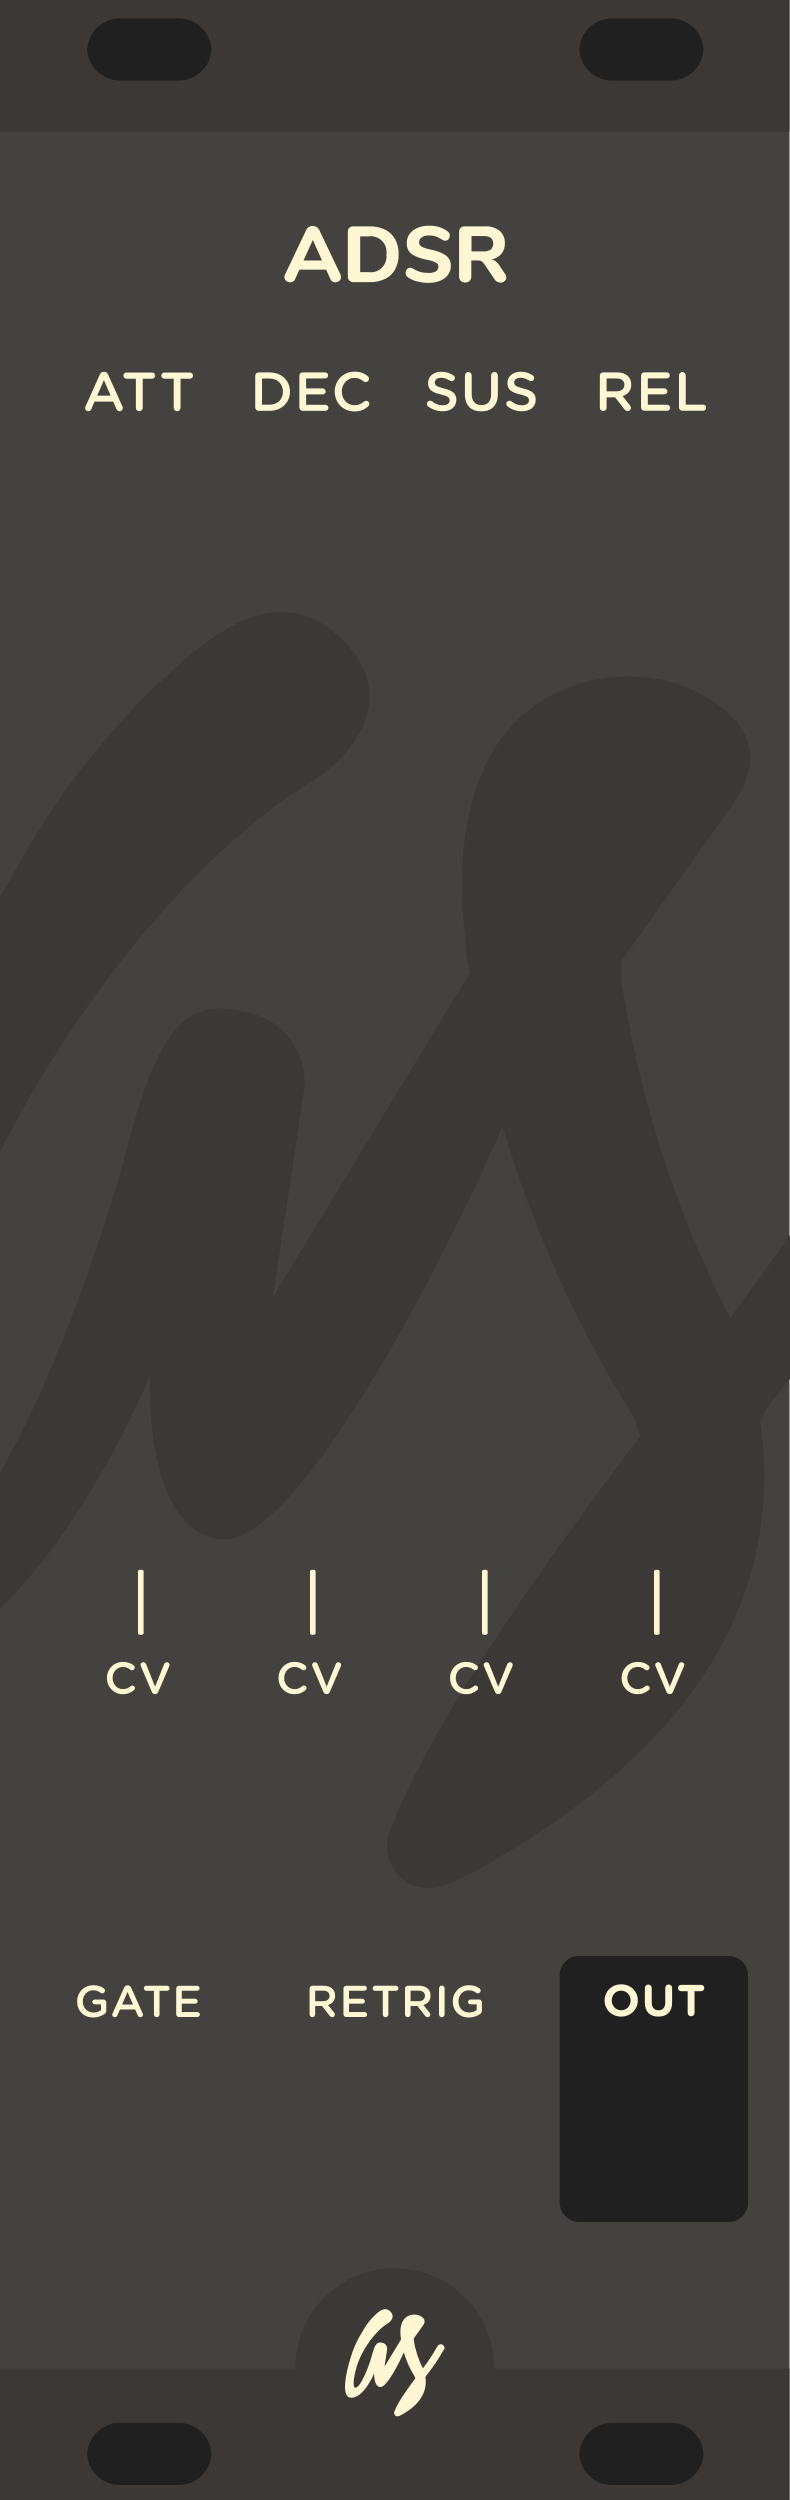
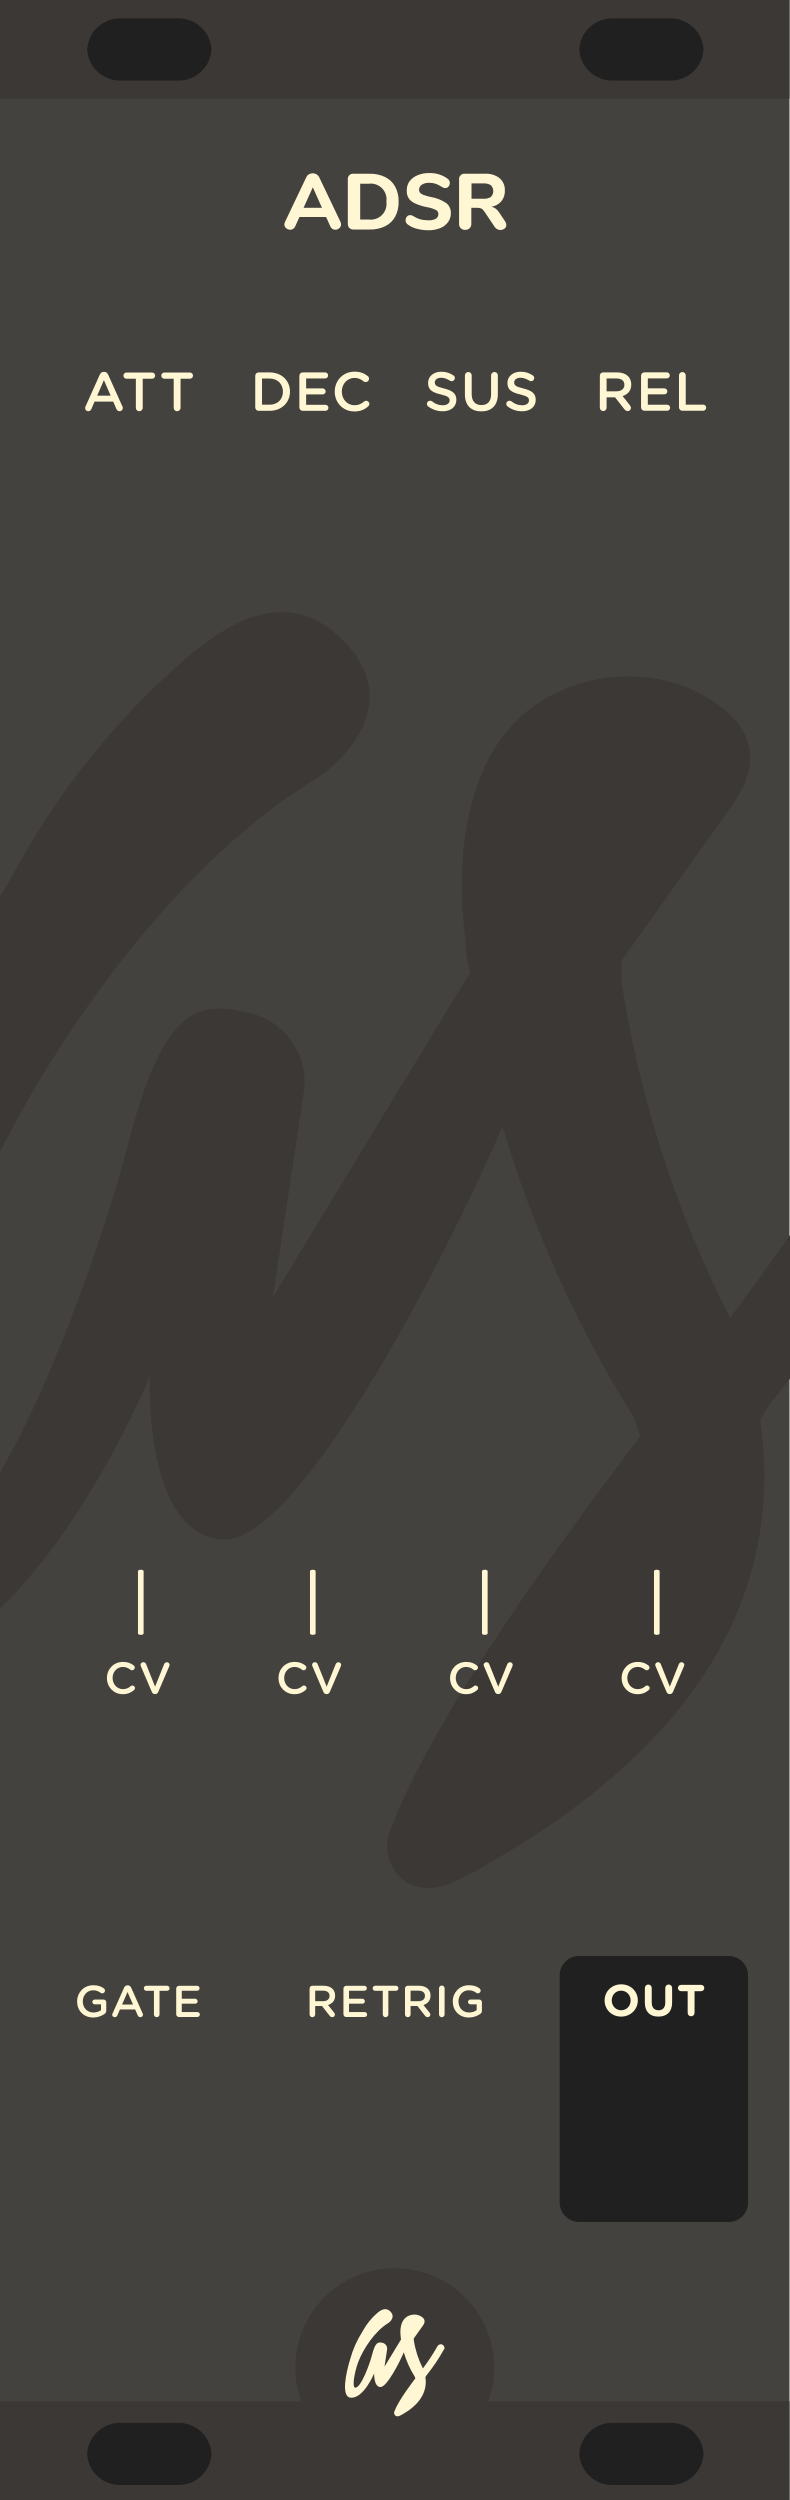
<svg xmlns="http://www.w3.org/2000/svg" width="120" height="380" viewBox="0 0 31.75 100.542" version="1.1" id="svg8033">
  <defs id="defs8027" />
  <g id="layer2" transform="translate(0,-8.0744425e-6)">
    <rect style="opacity:1;vector-effect:none;fill:#44423e;fill-opacity:1;stroke:none;stroke-width:0.258;stroke-linecap:butt;stroke-linejoin:miter;stroke-miterlimit:4;stroke-dasharray:none;stroke-dashoffset:0;stroke-opacity:1" id="rect1709" width="31.75" height="100.542" x="3.6811375e-06" y="8.0744421e-06" />
    <g transform="matrix(2.098122,0,0,2.098122,-109.9582,-706.23)" data-name="Layer 2" id="g1661" style="fill:#3c3835;fill-opacity:1">
      <g data-name="Layer 1-2" id="g1659" style="fill:#3c3835;fill-opacity:1">
        <path style="fill:#3c3835;fill-opacity:1" d="m 71.31,357 a 0.91,0.91 0 0 0 -0.41,-0.53 0.77,0.77 0 0 0 -0.64,-0.1 0.91,0.91 0 0 0 -0.53,0.41 43.94,43.94 0 0 1 -3.33,5.08 21.5,21.5 0 0 1 -2.08,-6.45 v -0.39 l 2,-2.81 c 0.24,-0.34 1.26,-1.56 -0.78,-2.45 a 3.15,3.15 0 0 0 -2.36,0.07 c -2.32,1 -1.92,4.26 -1.85,4.79 q 0,0.31 0.09,0.62 l -3.78,6.22 c 0,0 0.49,-3.26 0.58,-3.85 A 1.36,1.36 0 0 0 57.1,356 c -1,-0.24 -1.61,0.06 -2.27,2.65 -0.56,2.19 -2.54,7.64 -3.86,7.6 -0.78,0 -0.24,-3.41 0.68,-5.87 1.12,-2.95 3.78,-7 6.78,-8.83 0.69,-0.43 1.6,-1.5 0.66,-2.56 -1.19,-1.34 -2.46,-0.28 -3,0.13 a 14.68,14.68 0 0 0 -3.49,4.35 22.82,22.82 0 0 0 -2.81,6.33 c -1,3.25 -2.07,8.54 0.1,8.74 3,0.27 5.39,-5.56 5.39,-5.56 0,0 -0.13,3.05 1.4,3.13 1.53,0.08 4.51,-5.9 5.36,-7.92 a 22.36,22.36 0 0 0 2.5,5.55 2.87,2.87 0 0 1 0.14,0.39 c -0.34,0.47 -3.77,4.86 -4.77,7.5 a 0.82,0.82 0 0 0 0,0.72 0.79,0.79 0 0 0 0.5,0.42 1.12,1.12 0 0 0 0.74,-0.12 5.53,5.53 0 0 0 0.66,-0.35 c 4.83,-2.78 5.52,-6 5.17,-8.48 a 2.08,2.08 0 0 1 0.26,-0.4 42.2,42.2 0 0 0 3.89,-5.77 0.76,0.76 0 0 0 0.18,-0.65 z" class="cls-4" id="path1657" />
      </g>
    </g>
-     <rect style="opacity:1;vector-effect:none;fill:#3c3835;fill-opacity:1;stroke:none;stroke-width:0.297;stroke-linecap:butt;stroke-linejoin:miter;stroke-miterlimit:4;stroke-dasharray:none;stroke-dashoffset:0;stroke-opacity:1" id="rect1759" width="31.75" height="5.292" x="3.6811375e-06" y="95.25" />
-     <rect y="8.0744421e-06" x="3.6811375e-06" height="5.292" width="31.75" id="rect1806" style="opacity:1;vector-effect:none;fill:#3c3835;fill-opacity:1;stroke:none;stroke-width:0.297;stroke-linecap:butt;stroke-linejoin:miter;stroke-miterlimit:4;stroke-dasharray:none;stroke-dashoffset:0;stroke-opacity:1" />
+     <rect style="opacity:1;vector-effect:none;fill:#3c3835;fill-opacity:1;stroke:none;stroke-width:0.258;stroke-linecap:butt;stroke-linejoin:miter;stroke-miterlimit:4;stroke-dasharray:none;stroke-dashoffset:0;stroke-opacity:1" id="rect1759" width="31.75" height="3.969" x="3.6811375e-06" y="96.573" />
+     <rect y="8.0744421e-06" x="3.6811375e-06" height="3.969" width="31.75" id="rect1806" style="opacity:1;vector-effect:none;fill:#3c3835;fill-opacity:1;stroke:none;stroke-width:0.258;stroke-linecap:butt;stroke-linejoin:miter;stroke-miterlimit:4;stroke-dasharray:none;stroke-dashoffset:0;stroke-opacity:1" />
    <g transform="matrix(0.2645833,0,0,0.2645833,3.6811375e-6,8.0744425e-6)" id="g1810">
      <path style="fill:#202020;fill-opacity:1" d="m 18.51,2.8 h 8.37 a 5,5 0 0 1 5.26,4.72 v 0 A 5,5 0 0 1 26.88,12.24 H 18.51 A 5,5 0 0 1 13.25,7.52 v 0 a 5,5 0 0 1 5.26,-4.72 z" class="cls-3" id="rect861" />
      <path style="fill:#202020;fill-opacity:1" d="m 18.51,368.28 h 8.37 a 5,5 0 0 1 5.26,4.72 v 0 a 5,5 0 0 1 -5.26,4.72 H 18.51 A 5,5 0 0 1 13.24,373 v 0 a 5,5 0 0 1 5.27,-4.72 z" class="cls-3" id="rect863" />
    </g>
    <g transform="matrix(0.2645833,0,0,0.2645833,3.6811375e-6,8.0744425e-6)" id="g1814">
      <path style="fill:#202020;fill-opacity:1" d="m 93.31,2.8 h 8.37 a 5,5 0 0 1 5.26,4.72 v 0 a 5,5 0 0 1 -5.26,4.72 H 93.31 A 5,5 0 0 1 88.05,7.52 v 0 a 5,5 0 0 1 5.26,-4.72 z" class="cls-3" id="rect1497" />
      <path style="fill:#202020;fill-opacity:1" d="m 93.31,368.28 h 8.37 a 5,5 0 0 1 5.26,4.72 v 0 a 5,5 0 0 1 -5.26,4.72 H 93.31 A 5,5 0 0 1 88.05,373 v 0 a 5,5 0 0 1 5.26,-4.72 z" class="cls-3" id="rect1499" />
    </g>
    <circle style="opacity:1;vector-effect:none;fill:#3c3835;fill-opacity:1;stroke:none;stroke-width:0.197;stroke-linecap:butt;stroke-linejoin:miter;stroke-miterlimit:4;stroke-dasharray:none;stroke-dashoffset:0;stroke-opacity:1" id="path1686" cx="15.875" cy="95.219" r="4" />
    <g style="fill:#fff7d4;fill-opacity:1" id="Layer_2-2" data-name="Layer 2" transform="matrix(0.1762202,0,0,0.1762202,5.306338,31.48355)">
      <g style="fill:#fff7d4;fill-opacity:1" id="Layer_1-2-6" data-name="Layer 1-2">
        <path id="path8-4-6" class="cls-4" d="m 71.31,357 a 0.91,0.91 0 0 0 -0.41,-0.53 0.77,0.77 0 0 0 -0.64,-0.1 0.91,0.91 0 0 0 -0.53,0.41 43.94,43.94 0 0 1 -3.33,5.08 21.5,21.5 0 0 1 -2.08,-6.45 v -0.39 l 2,-2.81 c 0.24,-0.34 1.26,-1.56 -0.78,-2.45 a 3.15,3.15 0 0 0 -2.36,0.07 c -2.32,1 -1.92,4.26 -1.85,4.79 q 0,0.31 0.09,0.62 l -3.78,6.22 c 0,0 0.49,-3.26 0.58,-3.85 A 1.36,1.36 0 0 0 57.1,356 c -1,-0.24 -1.61,0.06 -2.27,2.65 -0.56,2.19 -2.54,7.64 -3.86,7.6 -0.78,0 -0.24,-3.41 0.68,-5.87 1.12,-2.95 3.78,-7 6.78,-8.83 0.69,-0.43 1.6,-1.5 0.66,-2.56 -1.19,-1.34 -2.46,-0.28 -3,0.13 a 14.68,14.68 0 0 0 -3.49,4.35 22.82,22.82 0 0 0 -2.81,6.33 c -1,3.25 -2.07,8.54 0.1,8.74 3,0.27 5.39,-5.56 5.39,-5.56 0,0 -0.13,3.05 1.4,3.13 1.53,0.08 4.51,-5.9 5.36,-7.92 a 22.36,22.36 0 0 0 2.5,5.55 2.87,2.87 0 0 1 0.14,0.39 c -0.34,0.47 -3.77,4.86 -4.77,7.5 a 0.82,0.82 0 0 0 0,0.72 0.79,0.79 0 0 0 0.5,0.42 1.12,1.12 0 0 0 0.74,-0.12 5.53,5.53 0 0 0 0.66,-0.35 c 4.83,-2.78 5.52,-6 5.17,-8.48 a 2.08,2.08 0 0 1 0.26,-0.4 42.2,42.2 0 0 0 3.89,-5.77 0.76,0.76 0 0 0 0.18,-0.65 z" style="fill:#fff7d4;fill-opacity:1" />
      </g>
    </g>
  </g>
  <g id="layer1" transform="translate(-84.6428,-25.23513)">
    <g id="g1684" style="fill:#fff7d4;fill-opacity:1" transform="translate(0,-2.216871)">
      <path id="path9367" d="m 88.394,108.59 c 0.185,0 0.336,-0.065 0.444,-0.138 0.052,-0.03 0.078,-0.078 0.078,-0.138 v -0.336 c 0,-0.06 -0.047,-0.112 -0.112,-0.112 H 88.455 c -0.052,0 -0.099,0.043 -0.099,0.099 0,0.052 0.047,0.095 0.099,0.095 h 0.25 v 0.233 c -0.078,0.06 -0.185,0.095 -0.306,0.095 -0.254,0 -0.427,-0.19 -0.427,-0.449 0,-0.242 0.177,-0.444 0.41,-0.444 0.134,0 0.224,0.039 0.302,0.099 0.022,0.013 0.043,0.026 0.069,0.026 0.06,0 0.112,-0.052 0.112,-0.112 0,-0.043 -0.026,-0.073 -0.047,-0.091 -0.112,-0.082 -0.242,-0.125 -0.427,-0.125 -0.38,0 -0.647,0.298 -0.647,0.647 v 0.004 c 0,0.367 0.254,0.647 0.651,0.647 z m 0,0" style="fill:#fff7d4;fill-opacity:1;stroke:none;stroke-width:0.276" />
      <path id="path9363" d="m 89.154,108.474 c 0,0.06 0.047,0.103 0.104,0.103 0.047,0 0.086,-0.026 0.104,-0.069 l 0.104,-0.242 H 90.077 l 0.104,0.233 c 0.017,0.047 0.052,0.078 0.108,0.078 0.056,0 0.104,-0.047 0.104,-0.104 0,-0.017 -0.004,-0.035 -0.013,-0.047 l -0.466,-1.044 c -0.026,-0.052 -0.069,-0.086 -0.134,-0.086 h -0.009 c -0.065,0 -0.108,0.035 -0.134,0.086 l -0.466,1.044 c -0.009,0.017 -0.017,0.035 -0.017,0.047 z m 0.397,-0.405 0.22,-0.505 0.22,0.505 z m 0,0" style="fill:#fff7d4;fill-opacity:1;stroke:none;stroke-width:0.276" />
      <path id="path9359" d="m 90.834,108.469 c 0,0.06 0.052,0.108 0.112,0.108 0.06,0 0.112,-0.047 0.112,-0.108 v -0.953 h 0.306 c 0.056,0 0.099,-0.047 0.099,-0.099 0,-0.056 -0.043,-0.104 -0.099,-0.104 h -0.837 c -0.056,0 -0.099,0.047 -0.099,0.104 0,0.052 0.043,0.099 0.099,0.099 h 0.306 z m 0,0" style="fill:#fff7d4;fill-opacity:1;stroke:none;stroke-width:0.276" />
      <path id="path9355" d="m 91.84,108.568 h 0.742 c 0.052,0 0.099,-0.043 0.099,-0.099 0,-0.052 -0.047,-0.099 -0.099,-0.099 H 91.953 v -0.336 h 0.539 c 0.052,0 0.099,-0.043 0.099,-0.095 0,-0.056 -0.047,-0.103 -0.099,-0.103 h -0.539 v -0.323 h 0.621 c 0.052,0 0.095,-0.043 0.095,-0.099 0,-0.056 -0.043,-0.099 -0.095,-0.099 h -0.733 c -0.06,0 -0.112,0.047 -0.112,0.112 v 1.031 c 0,0.065 0.052,0.112 0.112,0.112 z m 0,0" style="fill:#fff7d4;fill-opacity:1;stroke:none;stroke-width:0.276" />
    </g>
    <g id="g1692" style="fill:#fff7d4;fill-opacity:1" transform="translate(0,-2.216871)">
      <path id="path9335" d="m 97.094,108.469 c 0,0.06 0.052,0.108 0.112,0.108 0.06,0 0.112,-0.047 0.112,-0.108 v -0.341 h 0.276 l 0.306,0.392 c 0.026,0.035 0.056,0.056 0.108,0.056 0.052,0 0.104,-0.039 0.104,-0.104 0,-0.035 -0.013,-0.056 -0.035,-0.082 l -0.242,-0.302 c 0.168,-0.056 0.285,-0.177 0.285,-0.375 v -0.004 c 0,-0.112 -0.035,-0.203 -0.104,-0.272 -0.078,-0.078 -0.203,-0.125 -0.362,-0.125 h -0.449 c -0.06,0 -0.112,0.047 -0.112,0.112 z m 0.224,-0.535 v -0.423 h 0.319 c 0.164,0 0.259,0.073 0.259,0.211 0,0.129 -0.099,0.211 -0.259,0.211 z m 0,0" style="fill:#fff7d4;fill-opacity:1;stroke:none;stroke-width:0.276" />
      <path id="path9331" d="m 98.567,108.568 h 0.742 c 0.052,0 0.099,-0.043 0.099,-0.099 0,-0.052 -0.047,-0.099 -0.099,-0.099 h -0.63 v -0.336 h 0.539 c 0.052,0 0.099,-0.043 0.099,-0.095 0,-0.056 -0.047,-0.103 -0.099,-0.103 h -0.539 v -0.323 h 0.621 c 0.052,0 0.095,-0.043 0.095,-0.099 0,-0.056 -0.043,-0.099 -0.095,-0.099 H 98.567 c -0.06,0 -0.112,0.047 -0.112,0.112 v 1.031 c 0,0.065 0.052,0.112 0.112,0.112 z m 0,0" style="fill:#fff7d4;fill-opacity:1;stroke:none;stroke-width:0.276" />
      <path id="path9327" d="m 100.037,108.469 c 0,0.06 0.052,0.108 0.112,0.108 0.06,0 0.112,-0.047 0.112,-0.108 v -0.953 h 0.306 c 0.056,0 0.099,-0.047 0.099,-0.099 0,-0.056 -0.043,-0.104 -0.099,-0.104 h -0.837 c -0.056,0 -0.099,0.047 -0.099,0.104 0,0.052 0.043,0.099 0.099,0.099 h 0.306 z m 0,0" style="fill:#fff7d4;fill-opacity:1;stroke:none;stroke-width:0.276" />
      <path id="path9323" d="m 100.931,108.469 c 0,0.06 0.052,0.108 0.112,0.108 0.06,0 0.112,-0.047 0.112,-0.108 v -0.341 h 0.276 l 0.306,0.392 c 0.026,0.035 0.056,0.056 0.108,0.056 0.052,0 0.104,-0.039 0.104,-0.104 0,-0.035 -0.013,-0.056 -0.035,-0.082 l -0.242,-0.302 c 0.168,-0.056 0.285,-0.177 0.285,-0.375 v -0.004 c 0,-0.112 -0.035,-0.203 -0.104,-0.272 -0.078,-0.078 -0.203,-0.125 -0.362,-0.125 h -0.449 c -0.06,0 -0.112,0.047 -0.112,0.112 z m 0.224,-0.535 v -0.423 h 0.319 c 0.164,0 0.259,0.073 0.259,0.211 0,0.129 -0.099,0.211 -0.259,0.211 z m 0,0" style="fill:#fff7d4;fill-opacity:1;stroke:none;stroke-width:0.276" />
      <path id="path9319" d="m 102.299,108.469 c 0,0.06 0.052,0.108 0.112,0.108 0.06,0 0.112,-0.047 0.112,-0.108 v -1.057 c 0,-0.06 -0.052,-0.108 -0.112,-0.108 -0.06,0 -0.112,0.047 -0.112,0.108 z m 0,0" style="fill:#fff7d4;fill-opacity:1;stroke:none;stroke-width:0.276" />
      <path id="path9315" d="m 103.502,108.59 c 0.185,0 0.336,-0.065 0.444,-0.138 0.052,-0.03 0.078,-0.078 0.078,-0.138 v -0.336 c 0,-0.06 -0.047,-0.112 -0.112,-0.112 h -0.349 c -0.052,0 -0.099,0.043 -0.099,0.099 0,0.052 0.047,0.095 0.099,0.095 h 0.25 v 0.233 c -0.078,0.06 -0.185,0.095 -0.306,0.095 -0.254,0 -0.427,-0.19 -0.427,-0.449 0,-0.242 0.177,-0.444 0.41,-0.444 0.134,0 0.224,0.039 0.302,0.099 0.022,0.013 0.043,0.026 0.069,0.026 0.06,0 0.112,-0.052 0.112,-0.112 0,-0.043 -0.026,-0.073 -0.047,-0.091 -0.112,-0.082 -0.242,-0.125 -0.427,-0.125 -0.38,0 -0.647,0.298 -0.647,0.647 v 0.004 c 0,0.367 0.254,0.647 0.651,0.647 z m 0,0" style="fill:#fff7d4;fill-opacity:1;stroke:none;stroke-width:0.276" />
    </g>
    <g id="g1626" transform="translate(0,-8.143448)">
      <g transform="translate(-15.48341,12.08211)" id="g1710">
        <path style="fill:#fff7d4;fill-opacity:1;stroke:none;stroke-width:0.276" d="m 103.55,37.706 c 0,0.073 0.052,0.129 0.125,0.129 0.056,0 0.104,-0.035 0.125,-0.086 l 0.129,-0.302 h 0.75 l 0.125,0.293 c 0.026,0.056 0.069,0.095 0.134,0.095 0.073,0 0.129,-0.06 0.129,-0.134 0,-0.017 -0.004,-0.035 -0.017,-0.056 l -0.574,-1.281 c -0.03,-0.069 -0.082,-0.112 -0.16,-0.112 h -0.013 c -0.078,0 -0.134,0.043 -0.164,0.112 l -0.574,1.281 c -0.013,0.022 -0.017,0.043 -0.017,0.06 z m 0.483,-0.496 0.272,-0.625 0.272,0.625 z m 0,0" id="path8947" />
        <path style="fill:#fff7d4;fill-opacity:1;stroke:none;stroke-width:0.276" d="m 105.59,37.697 c 0,0.078 0.06,0.138 0.138,0.138 0.073,0 0.138,-0.06 0.138,-0.138 v -1.169 h 0.375 c 0.069,0 0.125,-0.056 0.125,-0.125 0,-0.069 -0.056,-0.125 -0.125,-0.125 h -1.026 c -0.069,0 -0.125,0.056 -0.125,0.125 0,0.069 0.056,0.125 0.125,0.125 h 0.375 z m 0,0" id="path8943" />
        <path style="fill:#fff7d4;fill-opacity:1;stroke:none;stroke-width:0.276" d="m 107.112,37.697 c 0,0.078 0.06,0.138 0.138,0.138 0.073,0 0.138,-0.06 0.138,-0.138 v -1.169 h 0.375 c 0.069,0 0.125,-0.056 0.125,-0.125 0,-0.069 -0.056,-0.125 -0.125,-0.125 h -1.026 c -0.069,0 -0.125,0.056 -0.125,0.125 0,0.069 0.056,0.125 0.125,0.125 h 0.375 z m 0,0" id="path8939" />
      </g>
      <g transform="translate(-8.553806,-5.704769)" id="g1715">
        <path style="fill:#fff7d4;fill-opacity:1;stroke:none;stroke-width:0.276" d="m 103.462,55.467 c 0,0.078 0.06,0.138 0.138,0.138 h 0.44 c 0.483,0 0.819,-0.336 0.819,-0.772 v -0.004 c 0,-0.436 -0.336,-0.768 -0.819,-0.768 h -0.44 c -0.078,0 -0.138,0.056 -0.138,0.134 z m 0.272,-0.108 v -1.052 h 0.306 c 0.323,0 0.535,0.224 0.535,0.526 v 0.004 c 0,0.302 -0.211,0.522 -0.535,0.522 z m 0,0" id="path8935" />
        <path style="fill:#fff7d4;fill-opacity:1;stroke:none;stroke-width:0.276" d="m 105.374,55.605 h 0.91 c 0.065,0 0.121,-0.052 0.121,-0.121 0,-0.069 -0.056,-0.121 -0.121,-0.121 h -0.776 v -0.418 h 0.664 c 0.069,0 0.121,-0.052 0.121,-0.116 0,-0.069 -0.052,-0.125 -0.121,-0.125 h -0.664 v -0.401 h 0.763 c 0.069,0 0.121,-0.052 0.121,-0.121 0,-0.069 -0.052,-0.121 -0.121,-0.121 h -0.897 c -0.078,0 -0.138,0.056 -0.138,0.134 v 1.272 c 0,0.078 0.06,0.138 0.138,0.138 z m 0,0" id="path8931" />
        <path style="fill:#fff7d4;fill-opacity:1;stroke:none;stroke-width:0.276" d="m 107.443,55.631 c 0.25,0 0.418,-0.078 0.565,-0.207 0.022,-0.022 0.043,-0.056 0.043,-0.099 0,-0.065 -0.06,-0.125 -0.129,-0.125 -0.035,0 -0.06,0.013 -0.082,0.03 -0.112,0.095 -0.224,0.151 -0.384,0.151 -0.298,0 -0.513,-0.246 -0.513,-0.548 v -0.004 c 0,-0.302 0.216,-0.548 0.513,-0.548 0.147,0 0.259,0.056 0.367,0.142 0.017,0.013 0.043,0.026 0.082,0.026 0.073,0 0.134,-0.06 0.134,-0.134 0,-0.047 -0.022,-0.086 -0.052,-0.108 -0.134,-0.104 -0.293,-0.177 -0.53,-0.177 -0.47,0 -0.798,0.362 -0.798,0.802 v 0.004 c 0,0.444 0.336,0.794 0.785,0.794 z m 0,0" id="path8927" />
      </g>
      <g transform="translate(-1.704666,-23.31061)" id="g1720">
        <path style="fill:#fff7d4;fill-opacity:1;stroke:none;stroke-width:0.276" d="m 104.149,73.23 c 0.323,0 0.552,-0.173 0.552,-0.461 v -0.004 c 0,-0.254 -0.168,-0.371 -0.496,-0.453 -0.298,-0.069 -0.371,-0.125 -0.371,-0.242 v -0.004 c 0,-0.104 0.095,-0.185 0.254,-0.185 0.121,0 0.233,0.043 0.354,0.116 0.022,0.013 0.043,0.022 0.073,0.022 0.069,0 0.125,-0.056 0.125,-0.125 0,-0.052 -0.026,-0.091 -0.06,-0.108 -0.138,-0.095 -0.293,-0.147 -0.487,-0.147 -0.306,0 -0.53,0.185 -0.53,0.449 v 0.004 c 0,0.285 0.185,0.384 0.518,0.461 0.285,0.069 0.349,0.129 0.349,0.237 v 0.004 c 0,0.116 -0.108,0.194 -0.276,0.194 -0.168,0 -0.306,-0.056 -0.431,-0.16 -0.017,-0.013 -0.043,-0.022 -0.082,-0.022 -0.069,0 -0.125,0.056 -0.125,0.125 0,0.043 0.022,0.082 0.052,0.104 0.173,0.129 0.371,0.194 0.582,0.194 z m 0,0" id="path8923" />
        <path style="fill:#fff7d4;fill-opacity:1;stroke:none;stroke-width:0.276" d="m 105.705,73.234 c 0.405,0 0.664,-0.233 0.664,-0.694 v -0.755 c 0,-0.073 -0.06,-0.134 -0.134,-0.134 -0.078,0 -0.138,0.06 -0.138,0.134 v 0.768 c 0,0.285 -0.147,0.427 -0.388,0.427 -0.242,0 -0.392,-0.151 -0.392,-0.44 v -0.755 c 0,-0.073 -0.056,-0.134 -0.134,-0.134 -0.078,0 -0.138,0.06 -0.138,0.134 v 0.768 c 0,0.449 0.259,0.681 0.66,0.681 z m 0,0" id="path8919" />
        <path style="fill:#fff7d4;fill-opacity:1;stroke:none;stroke-width:0.276" d="m 107.341,73.23 c 0.323,0 0.552,-0.173 0.552,-0.461 v -0.004 c 0,-0.254 -0.168,-0.371 -0.496,-0.453 -0.298,-0.069 -0.371,-0.125 -0.371,-0.242 v -0.004 c 0,-0.104 0.095,-0.185 0.254,-0.185 0.121,0 0.233,0.043 0.354,0.116 0.022,0.013 0.043,0.022 0.073,0.022 0.069,0 0.125,-0.056 0.125,-0.125 0,-0.052 -0.026,-0.091 -0.06,-0.108 -0.138,-0.095 -0.293,-0.147 -0.487,-0.147 -0.306,0 -0.53,0.185 -0.53,0.449 v 0.004 c 0,0.285 0.185,0.384 0.518,0.461 0.285,0.069 0.349,0.129 0.349,0.237 v 0.004 c 0,0.116 -0.108,0.194 -0.276,0.194 -0.168,0 -0.306,-0.056 -0.431,-0.16 -0.017,-0.013 -0.043,-0.022 -0.082,-0.022 -0.069,0 -0.125,0.056 -0.125,0.125 0,0.043 0.022,0.082 0.052,0.104 0.173,0.129 0.371,0.194 0.582,0.194 z m 0,0" id="path8915" />
      </g>
      <g transform="translate(5.131964,-40.9143)" id="g1725">
        <path style="fill:#fff7d4;fill-opacity:1;stroke:none;stroke-width:0.276" d="m 103.634,90.687 c 0,0.078 0.06,0.138 0.138,0.138 0.073,0 0.134,-0.06 0.134,-0.138 v -0.414 h 0.341 l 0.375,0.479 c 0.035,0.043 0.073,0.073 0.134,0.073 0.069,0 0.129,-0.052 0.129,-0.129 0,-0.039 -0.017,-0.069 -0.043,-0.104 l -0.293,-0.371 c 0.207,-0.065 0.349,-0.216 0.349,-0.461 v -0.004 c 0,-0.134 -0.047,-0.25 -0.129,-0.336 -0.099,-0.095 -0.25,-0.151 -0.444,-0.151 h -0.552 c -0.078,0 -0.138,0.056 -0.138,0.134 z m 0.272,-0.656 v -0.518 h 0.397 c 0.198,0 0.319,0.091 0.319,0.254 v 0.004 c 0,0.16 -0.125,0.259 -0.319,0.259 z m 0,0" id="path8911" />
        <path style="fill:#fff7d4;fill-opacity:1;stroke:none;stroke-width:0.276" d="m 105.43,90.812 h 0.91 c 0.065,0 0.121,-0.052 0.121,-0.121 0,-0.069 -0.056,-0.121 -0.121,-0.121 h -0.776 v -0.418 h 0.664 c 0.069,0 0.121,-0.052 0.121,-0.116 0,-0.069 -0.052,-0.125 -0.121,-0.125 h -0.664 v -0.401 h 0.763 c 0.069,0 0.121,-0.052 0.121,-0.121 0,-0.069 -0.052,-0.121 -0.121,-0.121 h -0.897 c -0.078,0 -0.138,0.056 -0.138,0.134 v 1.272 c 0,0.078 0.06,0.138 0.138,0.138 z m 0,0" id="path8907" />
        <path style="fill:#fff7d4;fill-opacity:1;stroke:none;stroke-width:0.276" d="m 106.817,90.674 c 0,0.078 0.06,0.138 0.138,0.138 h 0.832 c 0.069,0 0.125,-0.056 0.125,-0.125 0,-0.069 -0.056,-0.121 -0.125,-0.121 H 107.089 V 89.389 c 0,-0.073 -0.06,-0.134 -0.134,-0.134 -0.078,0 -0.138,0.06 -0.138,0.134 z m 0,0" id="path8903" />
      </g>
    </g>
    <g id="g1503" transform="matrix(0.9058492,0,0,0.9908646,9.452852,3.857126)" />
-     <g transform="matrix(0.2645833,0,0,0.2645833,90.58803,21.77145)" id="g52" style="fill:#fff7d4;fill-opacity:1">
+     <g transform="matrix(0.2645833,0,0,0.2645833,90.58803,19.65479)" id="g52" style="fill:#fff7d4;fill-opacity:1">
      <path d="m 36.62,70.19 a 0.73,0.73 0 0 1 -0.27,0.57 0.91,0.91 0 0 1 -0.62,0.23 0.81,0.81 0 0 1 -0.43,-0.13 0.79,0.79 0 0 1 -0.31,-0.38 l -0.64,-1.42 h -4.06 l -0.64,1.42 A 0.81,0.81 0 0 1 29.34,70.86 0.8,0.8 0 0 1 28.9,70.99 0.94,0.94 0 0 1 28.28,70.76 0.72,0.72 0 0 1 28,70.19 1,1 0 0 1 28.1,69.81 L 31.34,63 a 0.94,0.94 0 0 1 0.4,-0.44 1.14,1.14 0 0 1 1.14,0 1.06,1.06 0 0 1 0.41,0.43 l 3.24,6.8 a 1,1 0 0 1 0.09,0.4 z m -5.7,-2.53 h 2.8 l -1.39,-3.12 z" transform="translate(-7.25,-14.98)" style="fill:#fff7d4;fill-opacity:1" id="path44" />
      <path d="m 37.88,70.72 a 0.88,0.88 0 0 1 -0.23,-0.65 v -6.71 a 0.79,0.79 0 0 1 0.88,-0.88 h 2.41 a 5.21,5.21 0 0 1 2.38,0.5 3.52,3.52 0 0 1 1.52,1.45 4.59,4.59 0 0 1 0.53,2.27 4.67,4.67 0 0 1 -0.52,2.3 3.48,3.48 0 0 1 -1.52,1.46 5.24,5.24 0 0 1 -2.39,0.5 h -2.41 a 0.88,0.88 0 0 1 -0.65,-0.24 z m 2.93,-1.28 a 2.4,2.4 0 0 0 2.7,-2.72 2.39,2.39 0 0 0 -2.7,-2.72 h -1.28 v 5.44 z" transform="translate(-7.25,-14.98)" style="fill:#fff7d4;fill-opacity:1" id="path46" />
      <path d="m 48.1,70.83 a 3.68,3.68 0 0 1 -1.33,-0.63 0.84,0.84 0 0 1 -0.26,-0.28 0.81,0.81 0 0 1 -0.08,-0.38 0.82,0.82 0 0 1 0.19,-0.53 0.54,0.54 0 0 1 0.43,-0.23 0.81,0.81 0 0 1 0.26,0 1.63,1.63 0 0 1 0.31,0.15 4,4 0 0 0 1,0.47 4.25,4.25 0 0 0 1.16,0.15 A 2.29,2.29 0 0 0 51,69.34 0.84,0.84 0 0 0 51.42,68.58 0.68,0.68 0 0 0 51.03,67.98 5,5 0 0 0 49.64,67.55 7.66,7.66 0 0 1 47.89,67 2.31,2.31 0 0 1 46.89,66.2 2.11,2.11 0 0 1 46.61,65 2.27,2.27 0 0 1 47,63.67 2.9,2.9 0 0 1 48.21,62.72 4.27,4.27 0 0 1 50,62.38 a 4.46,4.46 0 0 1 2.81,0.85 0.94,0.94 0 0 1 0.26,0.29 0.78,0.78 0 0 1 0.08,0.37 0.81,0.81 0 0 1 -0.19,0.53 0.54,0.54 0 0 1 -0.43,0.23 0.81,0.81 0 0 1 -0.25,0 1.69,1.69 0 0 1 -0.32,-0.16 5.07,5.07 0 0 0 -0.91,-0.47 3,3 0 0 0 -1,-0.16 2,2 0 0 0 -1.15,0.28 0.89,0.89 0 0 0 -0.42,0.77 0.7,0.7 0 0 0 0.16,0.47 1.35,1.35 0 0 0 0.54,0.33 8.31,8.31 0 0 0 1.07,0.3 6,6 0 0 1 2.35,0.92 1.86,1.86 0 0 1 0.71,1.55 2.25,2.25 0 0 1 -0.43,1.36 2.75,2.75 0 0 1 -1.2,0.91 4.62,4.62 0 0 1 -1.79,0.32 6.7,6.7 0 0 1 -1.79,-0.24 z" transform="translate(-7.25,-14.98)" style="fill:#fff7d4;fill-opacity:1" id="path48" />
      <path d="M 61.74,70.27 A 0.67,0.67 0 0 1 61.47,70.82 1,1 0 0 1 60.4,70.93 0.89,0.89 0 0 1 60,70.6 L 58.42,68.25 A 1.42,1.42 0 0 0 58,67.8 1.1,1.1 0 0 0 57.42,67.66 h -1 v 2.42 a 0.94,0.94 0 0 1 -0.25,0.68 0.89,0.89 0 0 1 -0.67,0.25 0.87,0.87 0 0 1 -0.94,-0.94 v -6.71 a 0.8,0.8 0 0 1 0.88,-0.88 h 3 a 3.37,3.37 0 0 1 2.25,0.65 2.35,2.35 0 0 1 0.83,1.87 2.45,2.45 0 0 1 -0.52,1.65 2.59,2.59 0 0 1 -1.52,0.85 1.58,1.58 0 0 1 0.64,0.28 2.45,2.45 0 0 1 0.55,0.61 l 0.91,1.37 a 0.92,0.92 0 0 1 0.16,0.51 z M 59.4,66 a 1.27,1.27 0 0 0 0,-1.77 1.93,1.93 0 0 0 -1.16,-0.28 h -1.79 v 2.33 h 1.79 A 1.9,1.9 0 0 0 59.4,66 Z" transform="translate(-7.25,-14.98)" style="fill:#fff7d4;fill-opacity:1" id="path50" />
    </g>
    <g id="g1026" transform="translate(88.3581,22.5893)">
      <path id="path25377" d="m 26.369,82.091 c 0,-0.43 -0.353,-0.782 -0.783,-0.782 h -6.01 c -0.43,0 -0.783,0.351 -0.783,0.782 v 9.134 c 0,0.43 0.353,0.783 0.783,0.783 h 6.01 c 0.43,0 0.783,-0.353 0.783,-0.783 z m 0,0" style="display:inline;fill:#202020;fill-opacity:1;fill-rule:nonzero;stroke:none;stroke-width:0.233" />
      <path style="display:inline;fill:#fff7d4;fill-opacity:1;stroke:none;stroke-width:0.233" d="m 21.263,83.747 c 0.388,0 0.673,-0.293 0.673,-0.651 0,-0.358 -0.28,-0.647 -0.668,-0.647 -0.388,0 -0.668,0.293 -0.668,0.647 v 0.004 c 0,0.358 0.28,0.647 0.664,0.647 z m 0.004,-0.254 c -0.22,0 -0.38,-0.181 -0.38,-0.397 0,-0.216 0.155,-0.392 0.375,-0.392 0.224,0 0.384,0.177 0.384,0.392 v 0.004 c 0,0.216 -0.155,0.392 -0.38,0.392 z m 0,0" id="path12074" />
      <path style="display:inline;fill:#fff7d4;fill-opacity:1;stroke:none;stroke-width:0.233" d="m 22.763,83.747 c 0.341,0 0.552,-0.19 0.552,-0.569 V 82.595 c 0,-0.078 -0.06,-0.138 -0.138,-0.138 -0.078,0 -0.138,0.06 -0.138,0.138 v 0.595 c 0,0.198 -0.104,0.302 -0.272,0.302 -0.168,0 -0.272,-0.108 -0.272,-0.311 V 82.595 c 0,-0.078 -0.06,-0.138 -0.138,-0.138 -0.073,0 -0.138,0.06 -0.138,0.138 v 0.591 c 0,0.371 0.207,0.561 0.543,0.561 z m 0,0" id="path12070" />
      <path style="display:inline;fill:#fff7d4;fill-opacity:1;stroke:none;stroke-width:0.233" d="m 23.941,83.596 c 0,0.078 0.06,0.138 0.138,0.138 0.078,0 0.138,-0.06 0.138,-0.138 v -0.871 h 0.263 c 0.073,0 0.129,-0.056 0.129,-0.129 0,-0.069 -0.056,-0.125 -0.129,-0.125 h -0.807 c -0.069,0 -0.125,0.056 -0.125,0.125 0,0.073 0.056,0.129 0.125,0.129 H 23.941 Z m 0,0" id="path12066" />
    </g>
    <g transform="translate(0,5.405584)" id="g1664">
      <g id="g1642" style="fill:#fff7d4;fill-opacity:1" transform="translate(-0.017989,-5.291667)">
        <path id="path1638" d="m 89.599,93.256 c 0.203,0 0.336,-0.065 0.453,-0.168 0.022,-0.017 0.039,-0.047 0.039,-0.078 0,-0.056 -0.052,-0.104 -0.108,-0.104 -0.026,0 -0.047,0.009 -0.065,0.026 -0.091,0.078 -0.181,0.121 -0.315,0.121 -0.237,0 -0.414,-0.203 -0.414,-0.449 0,-0.246 0.177,-0.444 0.414,-0.444 0.121,0 0.216,0.043 0.302,0.112 0.013,0.013 0.035,0.022 0.065,0.022 0.06,0 0.112,-0.047 0.112,-0.108 0,-0.039 -0.022,-0.069 -0.043,-0.086 -0.112,-0.086 -0.237,-0.142 -0.431,-0.142 -0.38,0 -0.647,0.293 -0.647,0.647 v 0.004 c 0,0.362 0.272,0.647 0.638,0.647 z m 0,0" style="fill:#fff7d4;fill-opacity:1;stroke:none;stroke-width:0.276" />
        <path id="path1640" d="m 90.889,93.252 h 0.013 c 0.06,0 0.104,-0.035 0.125,-0.091 L 91.472,92.122 c 0.004,-0.013 0.009,-0.03 0.009,-0.047 0,-0.056 -0.047,-0.104 -0.108,-0.104 -0.052,0 -0.091,0.035 -0.108,0.069 l -0.367,0.914 -0.362,-0.906 c -0.017,-0.047 -0.056,-0.078 -0.112,-0.078 -0.065,0 -0.112,0.047 -0.112,0.108 0,0.017 0.004,0.035 0.013,0.052 l 0.44,1.031 c 0.022,0.056 0.065,0.091 0.125,0.091 z m 0,0" style="fill:#fff7d4;fill-opacity:1;stroke:none;stroke-width:0.276" />
      </g>
      <g id="g1648" transform="translate(6.882011,-5.291667)" style="fill:#fff7d4;fill-opacity:1">
        <path style="fill:#fff7d4;fill-opacity:1;stroke:none;stroke-width:0.276" d="m 89.599,93.256 c 0.203,0 0.336,-0.065 0.453,-0.168 0.022,-0.017 0.039,-0.047 0.039,-0.078 0,-0.056 -0.052,-0.104 -0.108,-0.104 -0.026,0 -0.047,0.009 -0.065,0.026 -0.091,0.078 -0.181,0.121 -0.315,0.121 -0.237,0 -0.414,-0.203 -0.414,-0.449 0,-0.246 0.177,-0.444 0.414,-0.444 0.121,0 0.216,0.043 0.302,0.112 0.013,0.013 0.035,0.022 0.065,0.022 0.06,0 0.112,-0.047 0.112,-0.108 0,-0.039 -0.022,-0.069 -0.043,-0.086 -0.112,-0.086 -0.237,-0.142 -0.431,-0.142 -0.38,0 -0.647,0.293 -0.647,0.647 v 0.004 c 0,0.362 0.272,0.647 0.638,0.647 z m 0,0" id="path1644" />
        <path style="fill:#fff7d4;fill-opacity:1;stroke:none;stroke-width:0.276" d="m 90.889,93.252 h 0.013 c 0.06,0 0.104,-0.035 0.125,-0.091 L 91.472,92.122 c 0.004,-0.013 0.009,-0.03 0.009,-0.047 0,-0.056 -0.047,-0.104 -0.108,-0.104 -0.052,0 -0.091,0.035 -0.108,0.069 l -0.367,0.914 -0.362,-0.906 c -0.017,-0.047 -0.056,-0.078 -0.112,-0.078 -0.065,0 -0.112,0.047 -0.112,0.108 0,0.017 0.004,0.035 0.013,0.052 l 0.44,1.031 c 0.022,0.056 0.065,0.091 0.125,0.091 z m 0,0" id="path1646" />
      </g>
      <g transform="translate(13.78201,-5.291667)" id="g1654" style="fill:#fff7d4;fill-opacity:1">
        <path id="path1650" d="m 89.599,93.256 c 0.203,0 0.336,-0.065 0.453,-0.168 0.022,-0.017 0.039,-0.047 0.039,-0.078 0,-0.056 -0.052,-0.104 -0.108,-0.104 -0.026,0 -0.047,0.009 -0.065,0.026 -0.091,0.078 -0.181,0.121 -0.315,0.121 -0.237,0 -0.414,-0.203 -0.414,-0.449 0,-0.246 0.177,-0.444 0.414,-0.444 0.121,0 0.216,0.043 0.302,0.112 0.013,0.013 0.035,0.022 0.065,0.022 0.06,0 0.112,-0.047 0.112,-0.108 0,-0.039 -0.022,-0.069 -0.043,-0.086 -0.112,-0.086 -0.237,-0.142 -0.431,-0.142 -0.38,0 -0.647,0.293 -0.647,0.647 v 0.004 c 0,0.362 0.272,0.647 0.638,0.647 z m 0,0" style="fill:#fff7d4;fill-opacity:1;stroke:none;stroke-width:0.276" />
        <path id="path1652" d="m 90.889,93.252 h 0.013 c 0.06,0 0.104,-0.035 0.125,-0.091 L 91.472,92.122 c 0.004,-0.013 0.009,-0.03 0.009,-0.047 0,-0.056 -0.047,-0.104 -0.108,-0.104 -0.052,0 -0.091,0.035 -0.108,0.069 l -0.367,0.914 -0.362,-0.906 c -0.017,-0.047 -0.056,-0.078 -0.112,-0.078 -0.065,0 -0.112,0.047 -0.112,0.108 0,0.017 0.004,0.035 0.013,0.052 l 0.44,1.031 c 0.022,0.056 0.065,0.091 0.125,0.091 z m 0,0" style="fill:#fff7d4;fill-opacity:1;stroke:none;stroke-width:0.276" />
      </g>
      <g id="g1662" transform="translate(20.68201,-5.291667)" style="fill:#fff7d4;fill-opacity:1">
        <path style="fill:#fff7d4;fill-opacity:1;stroke:none;stroke-width:0.276" d="m 89.599,93.256 c 0.203,0 0.336,-0.065 0.453,-0.168 0.022,-0.017 0.039,-0.047 0.039,-0.078 0,-0.056 -0.052,-0.104 -0.108,-0.104 -0.026,0 -0.047,0.009 -0.065,0.026 -0.091,0.078 -0.181,0.121 -0.315,0.121 -0.237,0 -0.414,-0.203 -0.414,-0.449 0,-0.246 0.177,-0.444 0.414,-0.444 0.121,0 0.216,0.043 0.302,0.112 0.013,0.013 0.035,0.022 0.065,0.022 0.06,0 0.112,-0.047 0.112,-0.108 0,-0.039 -0.022,-0.069 -0.043,-0.086 -0.112,-0.086 -0.237,-0.142 -0.431,-0.142 -0.38,0 -0.647,0.293 -0.647,0.647 v 0.004 c 0,0.362 0.272,0.647 0.638,0.647 z m 0,0" id="path1656" />
        <path style="fill:#fff7d4;fill-opacity:1;stroke:none;stroke-width:0.276" d="m 90.889,93.252 h 0.013 c 0.06,0 0.104,-0.035 0.125,-0.091 L 91.472,92.122 c 0.004,-0.013 0.009,-0.03 0.009,-0.047 0,-0.056 -0.047,-0.104 -0.108,-0.104 -0.052,0 -0.091,0.035 -0.108,0.069 l -0.367,0.914 -0.362,-0.906 c -0.017,-0.047 -0.056,-0.078 -0.112,-0.078 -0.065,0 -0.112,0.047 -0.112,0.108 0,0.017 0.004,0.035 0.013,0.052 l 0.44,1.031 c 0.022,0.056 0.065,0.091 0.125,0.091 z m 0,0" id="path1658" />
      </g>
    </g>
    <g id="g1675" transform="matrix(1.003581,0,0,0.4951192,-0.3605525,48.18023)">
      <path id="path1666" d="m 90.342,86.337 v -5.062" style="fill:#fff7d4;fill-opacity:1;stroke:#fff7d4;stroke-width:0.226;stroke-linecap:round;stroke-linejoin:round;stroke-miterlimit:10;stroke-dasharray:none;stroke-opacity:1" />
      <path style="fill:#fff7d4;fill-opacity:1;stroke:#fff7d4;stroke-width:0.226;stroke-linecap:round;stroke-linejoin:round;stroke-miterlimit:10;stroke-dasharray:none;stroke-opacity:1" d="m 97.235,86.337 v -5.062" id="path1669" />
      <path id="path1671" d="m 104.128,86.337 v -5.062" style="fill:#fff7d4;fill-opacity:1;stroke:#fff7d4;stroke-width:0.226;stroke-linecap:round;stroke-linejoin:round;stroke-miterlimit:10;stroke-dasharray:none;stroke-opacity:1" />
      <path style="fill:#fff7d4;fill-opacity:1;stroke:#fff7d4;stroke-width:0.226;stroke-linecap:round;stroke-linejoin:round;stroke-miterlimit:10;stroke-dasharray:none;stroke-opacity:1" d="m 111.02,86.337 v -5.062" id="path1673" />
    </g>
  </g>
  <g id="layer3" transform="translate(0,-8.0744425e-6)" />
</svg>
